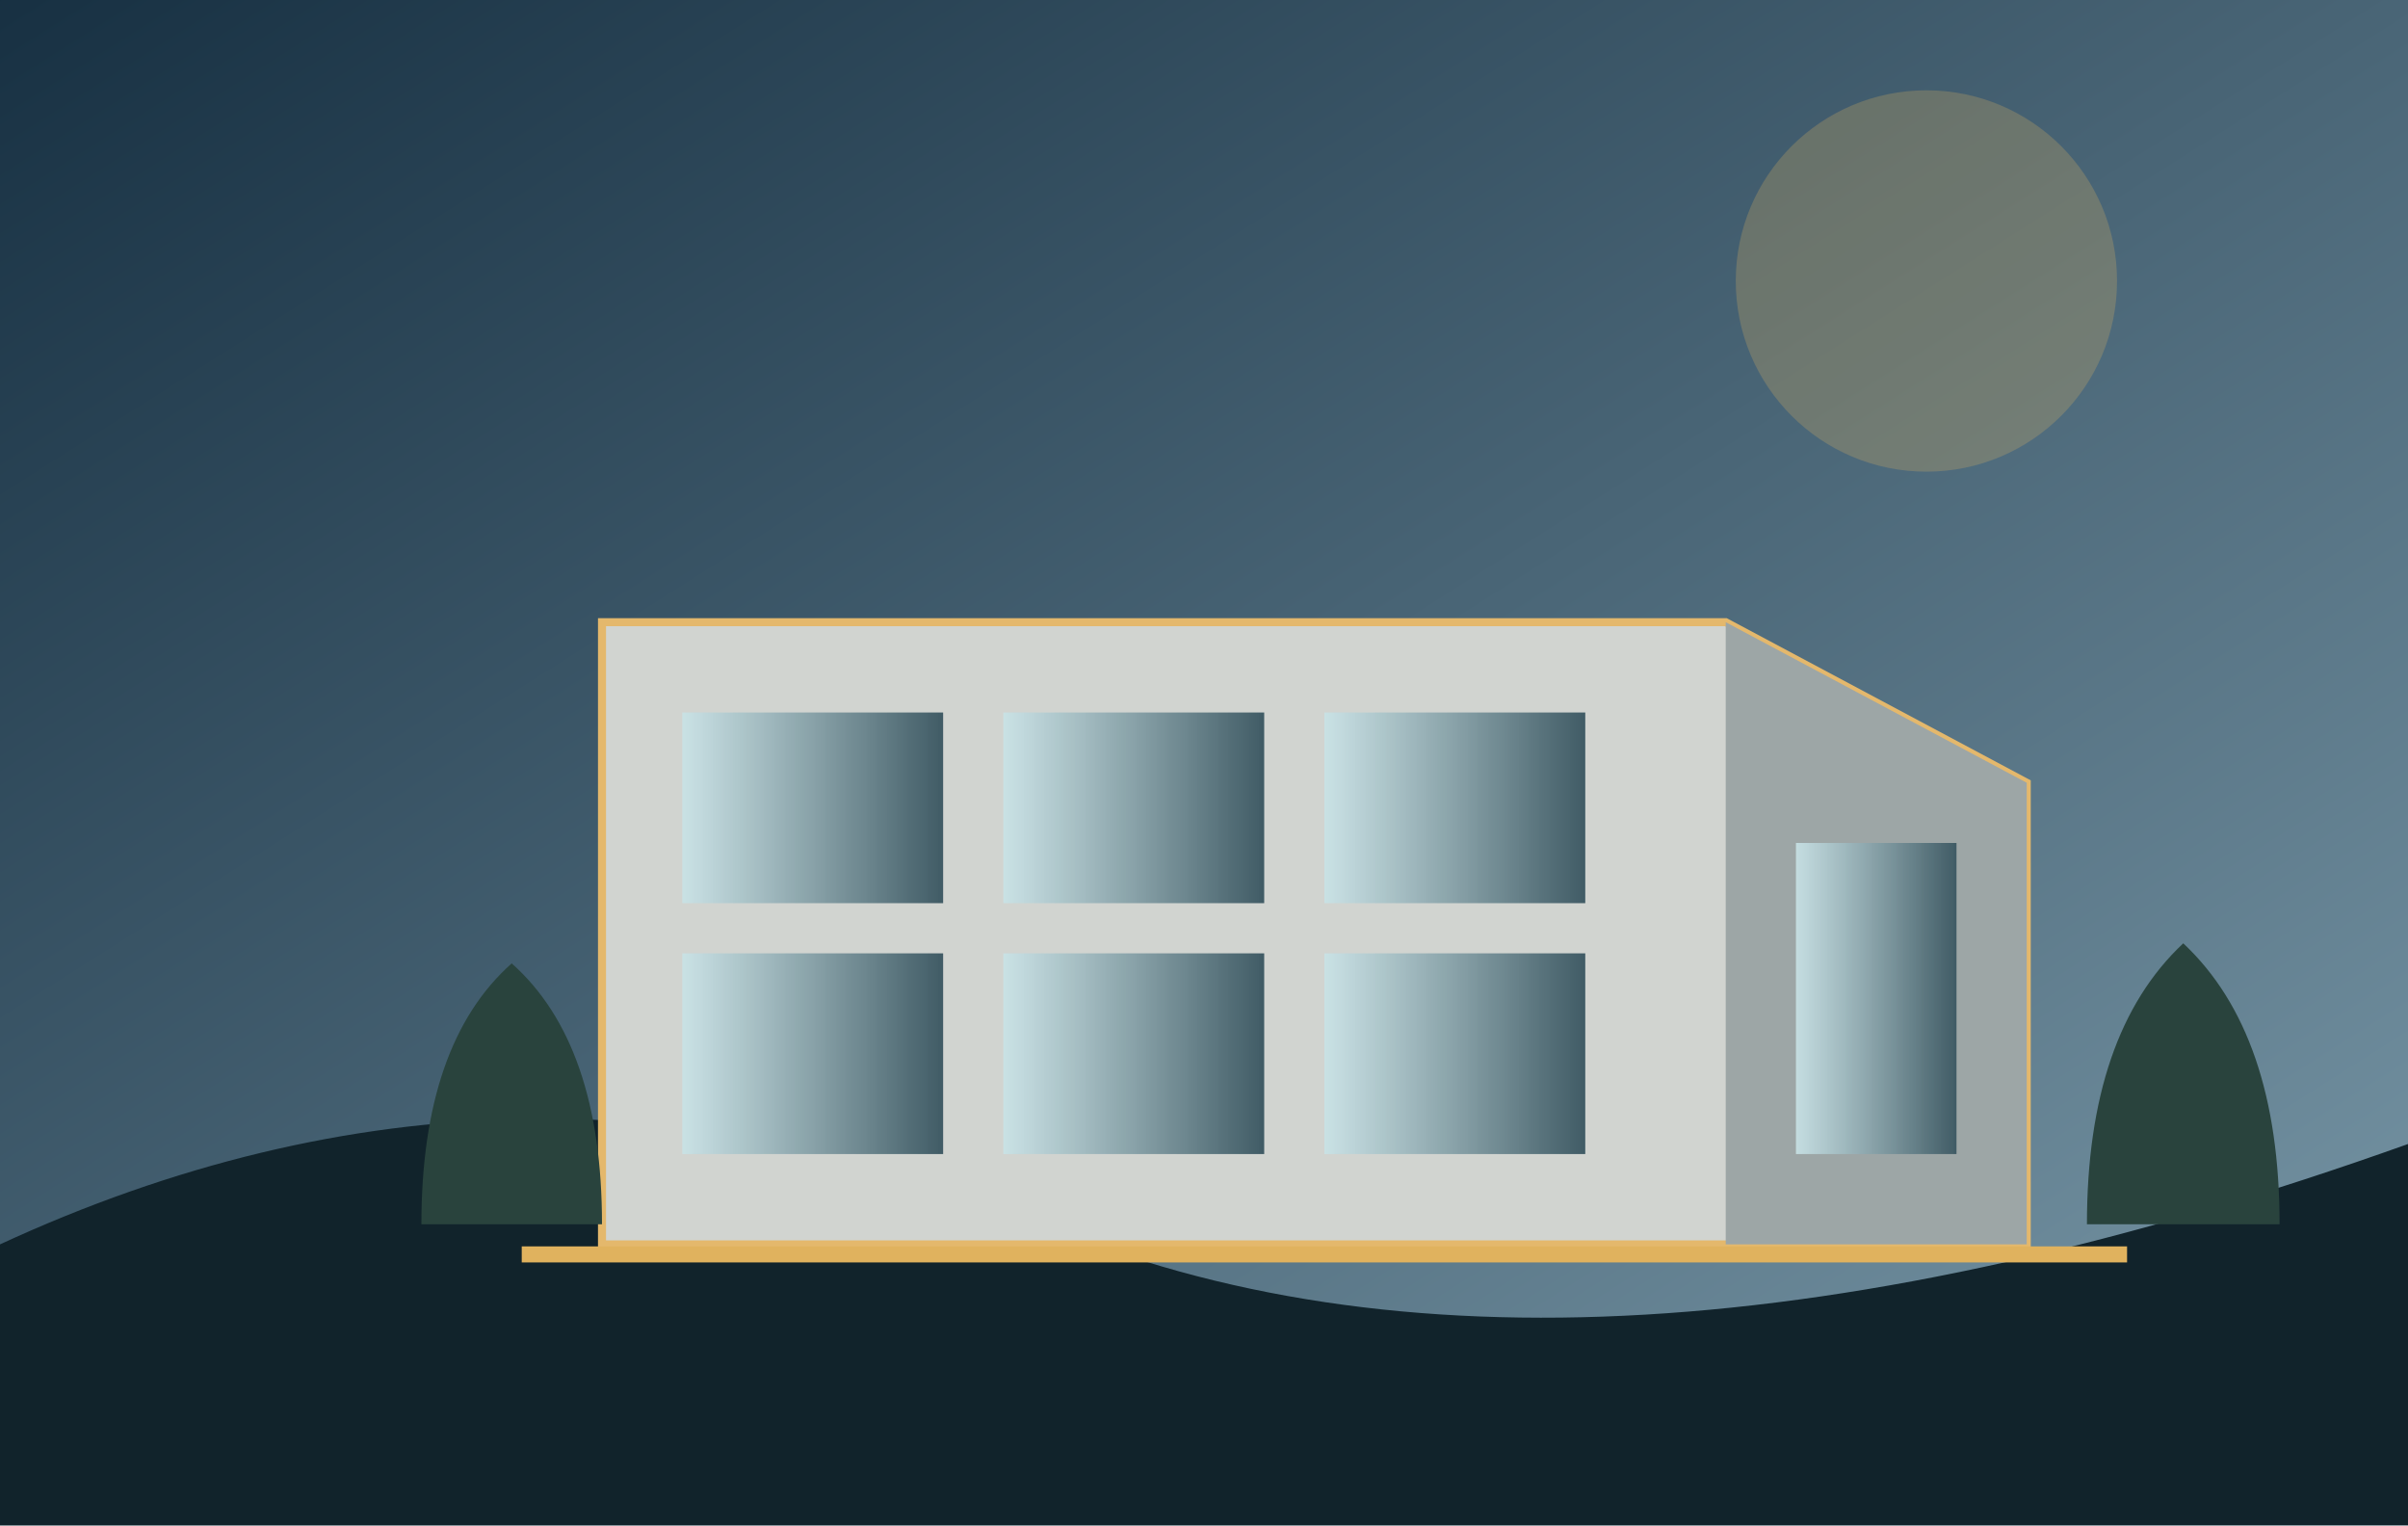
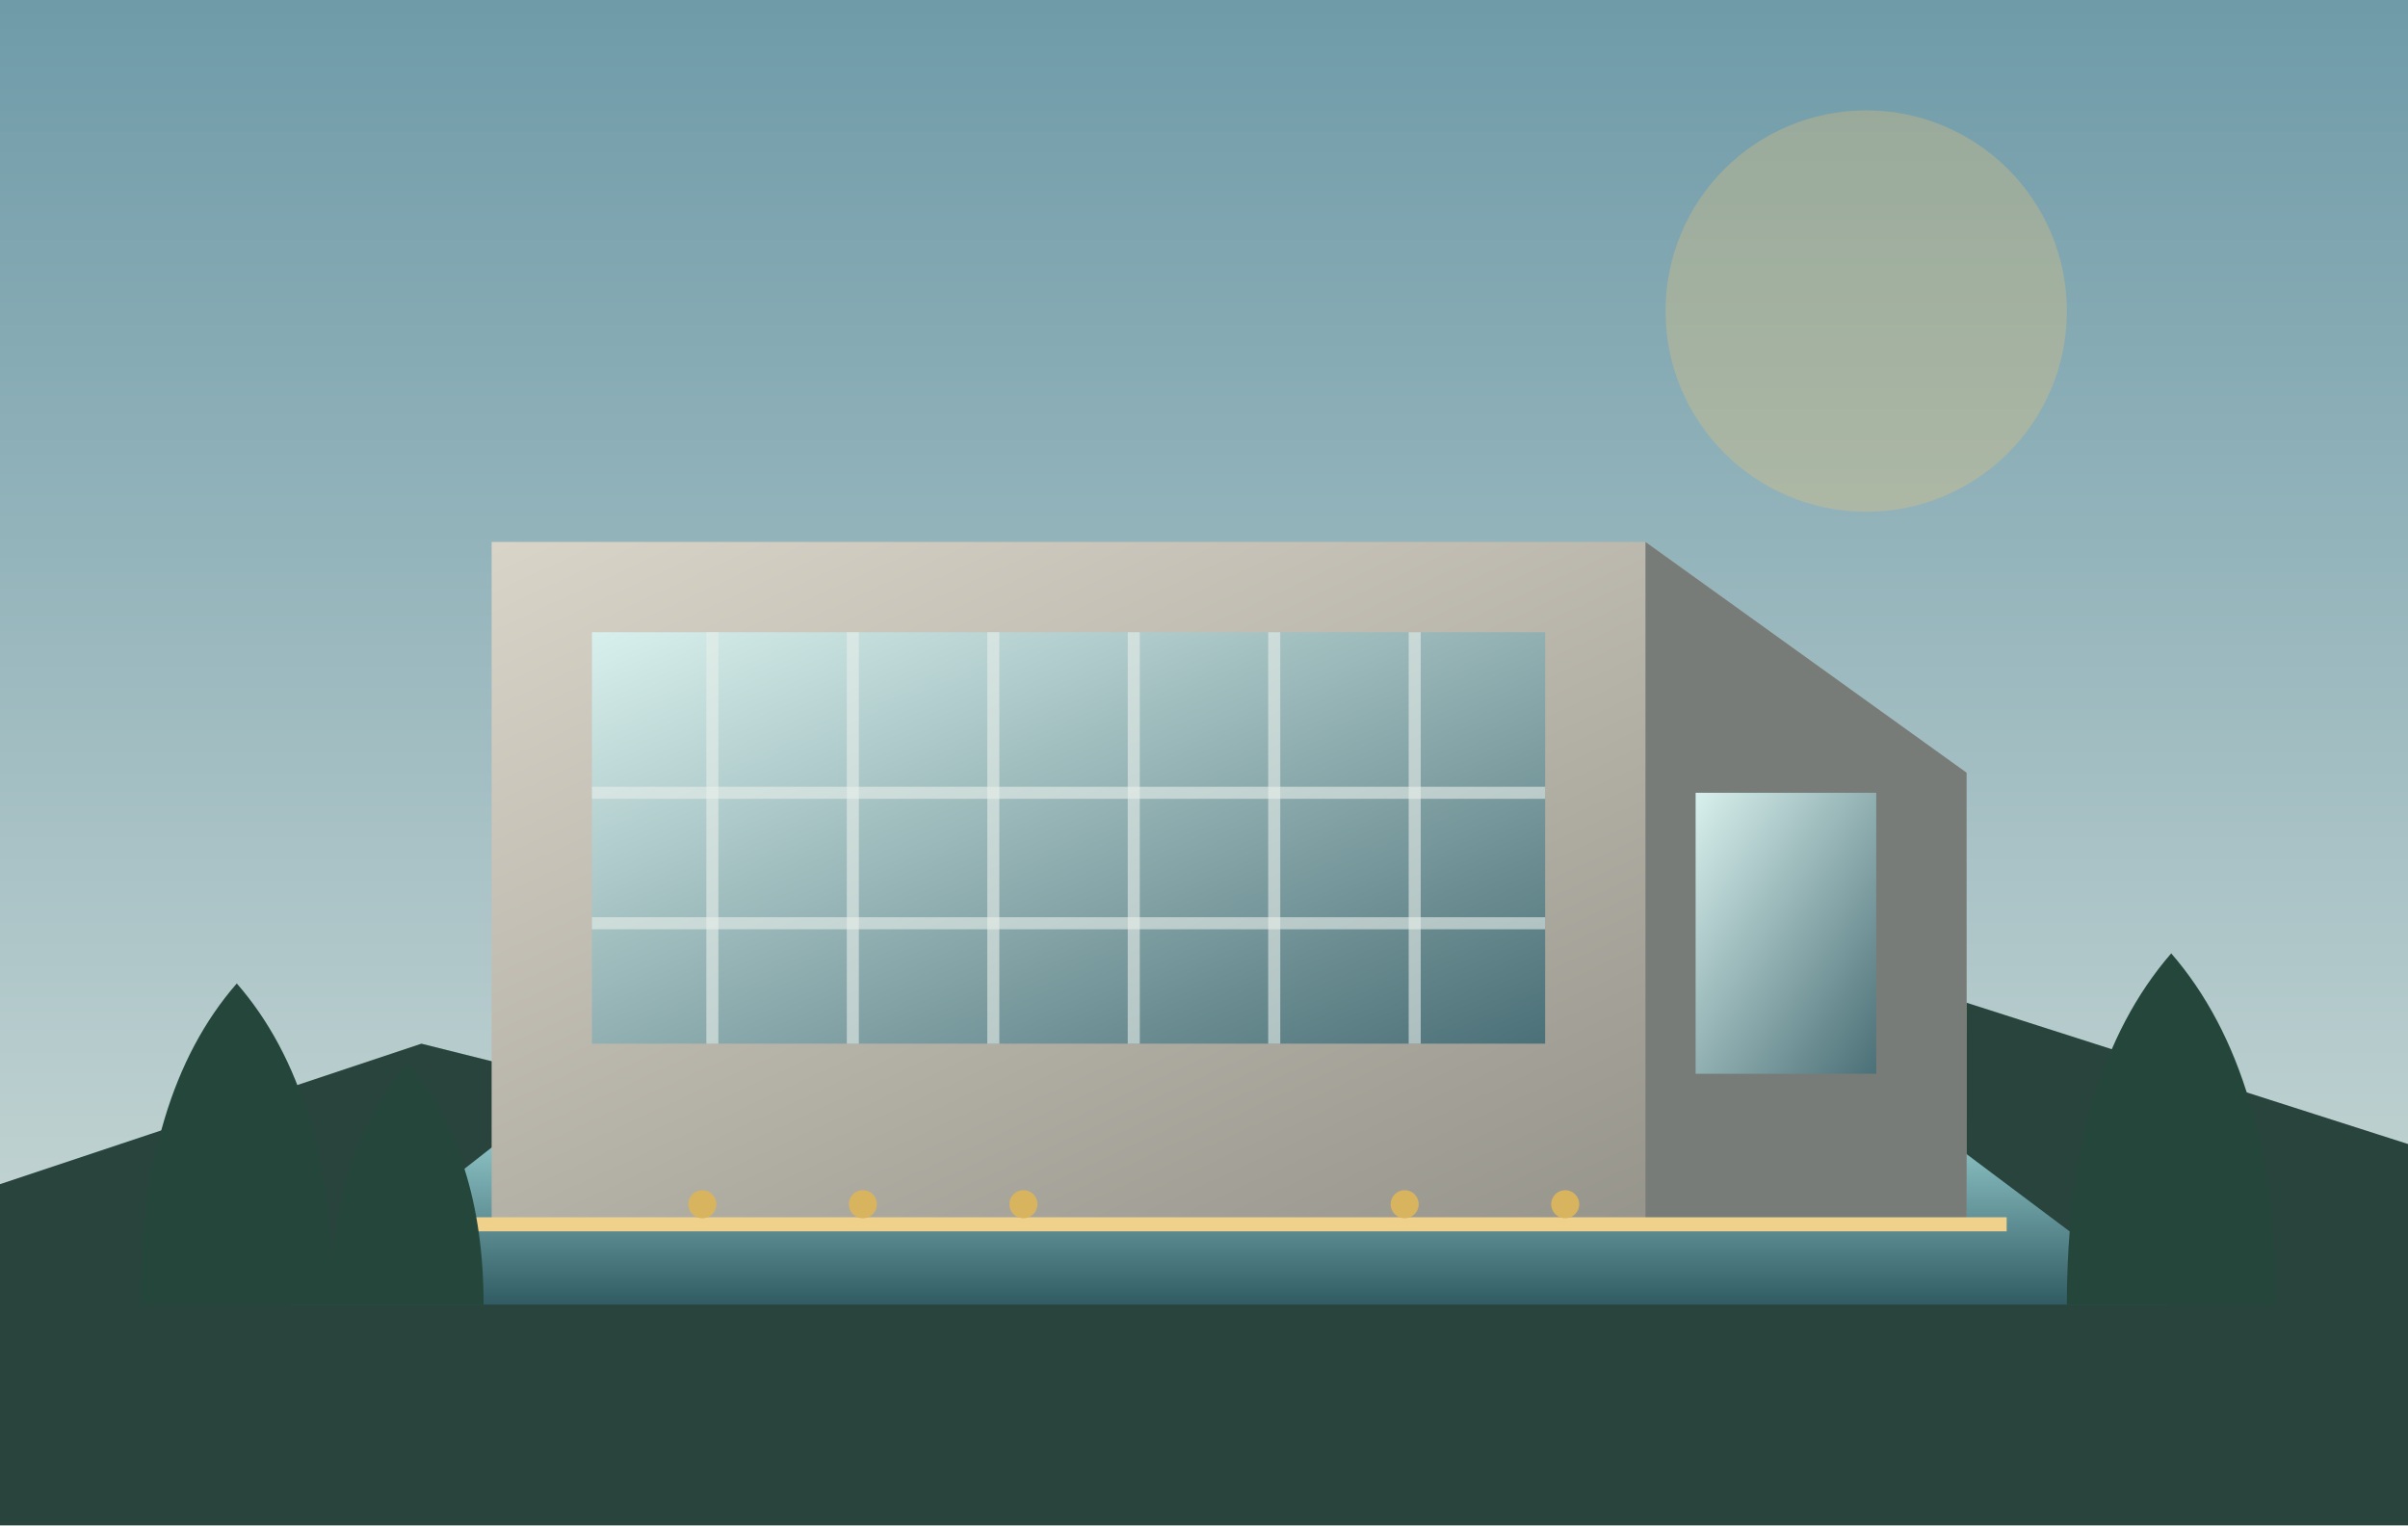
<svg xmlns="http://www.w3.org/2000/svg" viewBox="0 0 1200 760">
  <defs>
-     <linearGradient id="s" x1="0" y1="0" x2="1" y2="1">
-       <stop stop-color="#173042" />
-       <stop offset="1" stop-color="#7b9aaa" />
+     <linearGradient id="sky" x2="0" y2="1">
+       <stop stop-color="#6e9aa8" />
+       <stop offset="1" stop-color="#d7e2dd" />
    </linearGradient>
-     <linearGradient id="g">
-       <stop stop-color="#c9e3e7" stop-opacity=".9" />
-       <stop offset="1" stop-color="#405b65" />
+     <linearGradient id="stone" x2="1" y2="1">
+       <stop stop-color="#d9d4c8" />
+       <stop offset="1" stop-color="#8e8d84" />
+     </linearGradient>
+     <linearGradient id="glass" x2="1" y2="1">
+       <stop stop-color="#d8f0ed" />
+       <stop offset="1" stop-color="#4b7077" />
+     </linearGradient>
+     <linearGradient id="pool" x2="0" y2="1">
+       <stop stop-color="#9bd4d6" />
+       <stop offset="1" stop-color="#315d65" />
    </linearGradient>
  </defs>
-   <rect width="1200" height="760" fill="url(#s)" />
-   <circle cx="960" cy="140" r="95" fill="#e0b25e" opacity=".25" />
-   <path d="M0 620Q260 500 520 610T1200 570V760H0z" fill="#11232b" />
-   <path d="M300 620V310h560l150 80v230z" fill="#d1d4d0" stroke="#e4b86c" stroke-width="4" />
-   <path d="M860 310l150 80v230H860z" fill="#9da6a6" />
-   <g fill="url(#g)">
-     <rect x="340" y="355" width="130" height="95" />
-     <rect x="500" y="355" width="130" height="95" />
-     <rect x="660" y="355" width="130" height="95" />
-     <rect x="340" y="475" width="130" height="100" />
-     <rect x="500" y="475" width="130" height="100" />
-     <rect x="660" y="475" width="130" height="100" />
-     <rect x="895" y="420" width="80" height="155" />
+   <rect width="1200" height="760" fill="url(#sky)" />
+   <circle cx="930" cy="155" r="100" fill="#f3c56f" opacity=".28" />
+   <path d="M0 590 210 520 390 565 560 485 760 555 950 490 1200 570V760H0Z" fill="#29443d" />
+   <path d="M145 650 260 560 960 560 1080 650Z" fill="url(#pool)" opacity=".95" />
+   <path d="M245 610V270H820L980 385V610Z" fill="url(#stone)" />
+   <path d="M820 270 980 385V610H820Z" fill="#777c78" />
+   <path d="M295 315H770V520H295Z" fill="url(#glass)" />
+   <path d="M845 395H935V535H845Z" fill="url(#glass)" />
+   <g stroke="#e7efea" stroke-opacity=".6" stroke-width="6">
+     <path d="M355 315V520M425 315V520M495 315V520M565 315V520M635 315V520M705 315V520" />
+     <path d="M295 395H770M295 460H770" />
  </g>
-   <g fill="#29433d">
-     <path d="M210 610q0-90 45-130 45 40 45 130z" />
-     <path d="M1040 610q0-95 48-140 48 45 48 140z" />
+   <path d="M235 610H1000" stroke="#f0d18c" stroke-width="7" />
+   <g fill="#d9b45f">
+     <circle cx="350" cy="600" r="7" />
+     <circle cx="430" cy="600" r="7" />
+     <circle cx="510" cy="600" r="7" />
+     <circle cx="700" cy="600" r="7" />
+     <circle cx="780" cy="600" r="7" />
  </g>
-   <path d="M260 625h800" stroke="#e0b25e" stroke-width="8" />
+   <g fill="#25473b">
+     <path d="M70 650q0-105 48-160 48 55 48 160Z" />
+     <path d="M1030 650q0-115 52-175 52 60 52 175Z" />
+     <path d="M165 650q0-75 38-120 38 45 38 120Z" />
+   </g>
</svg>
